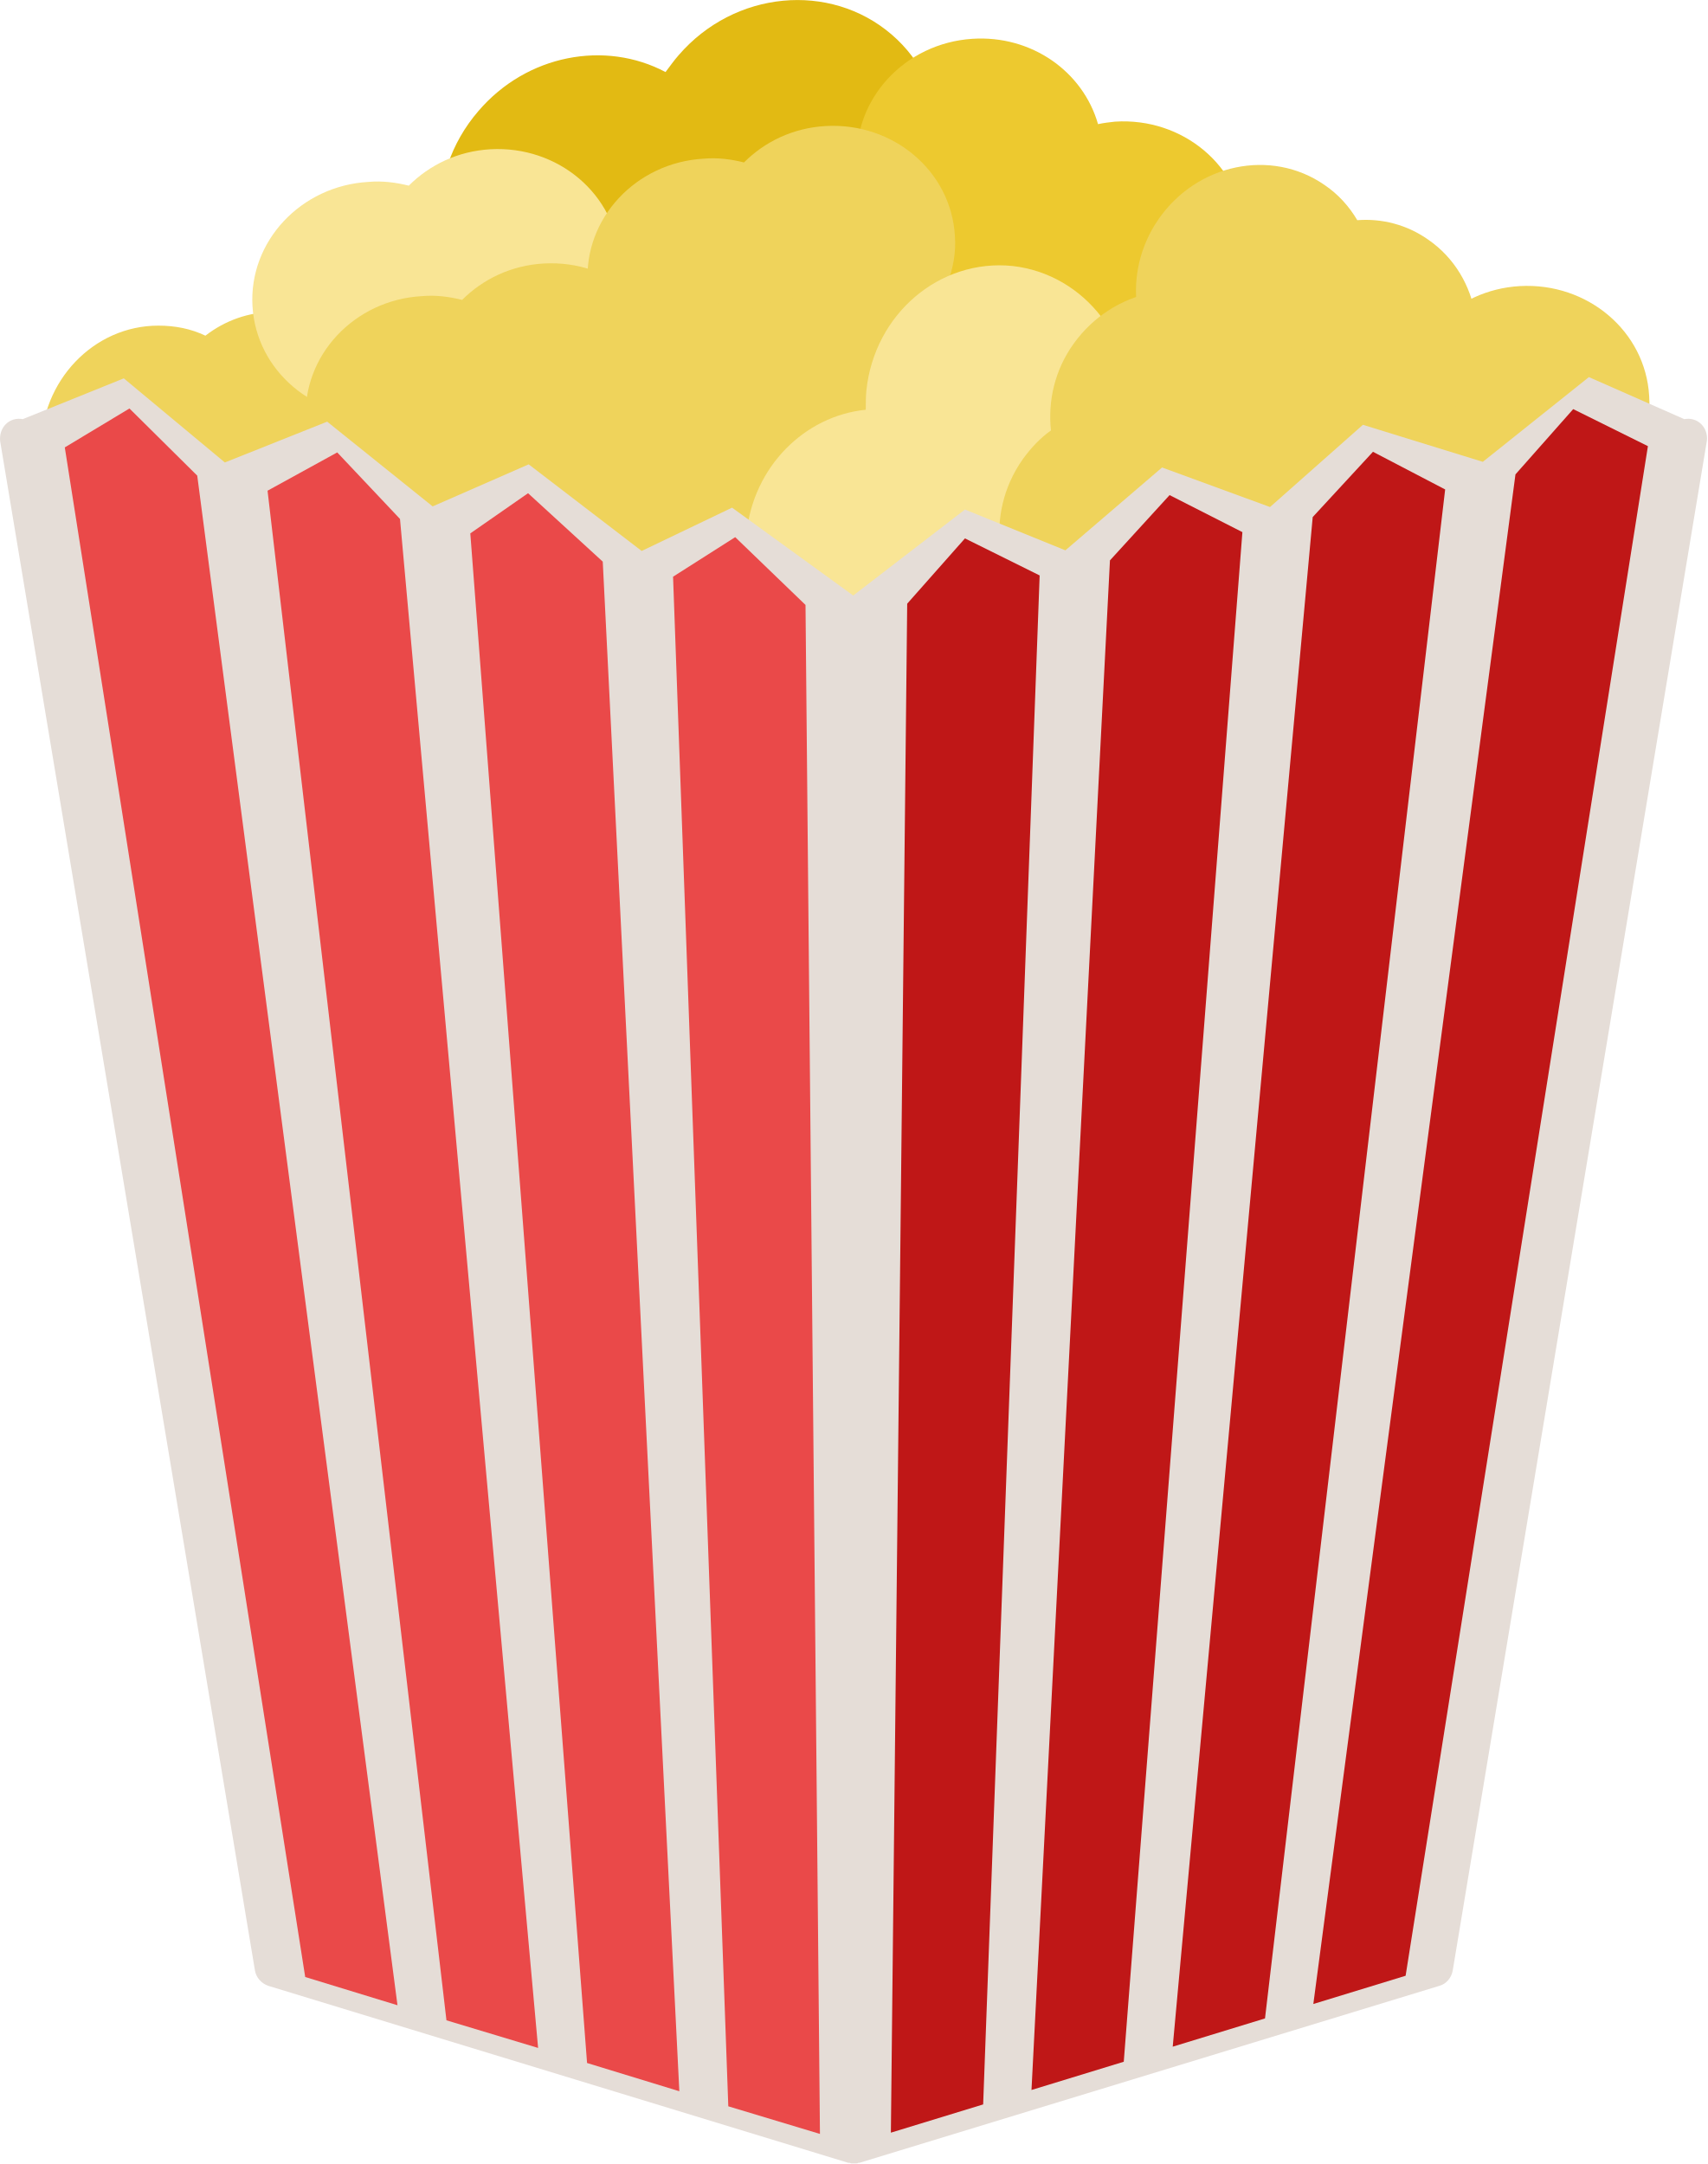
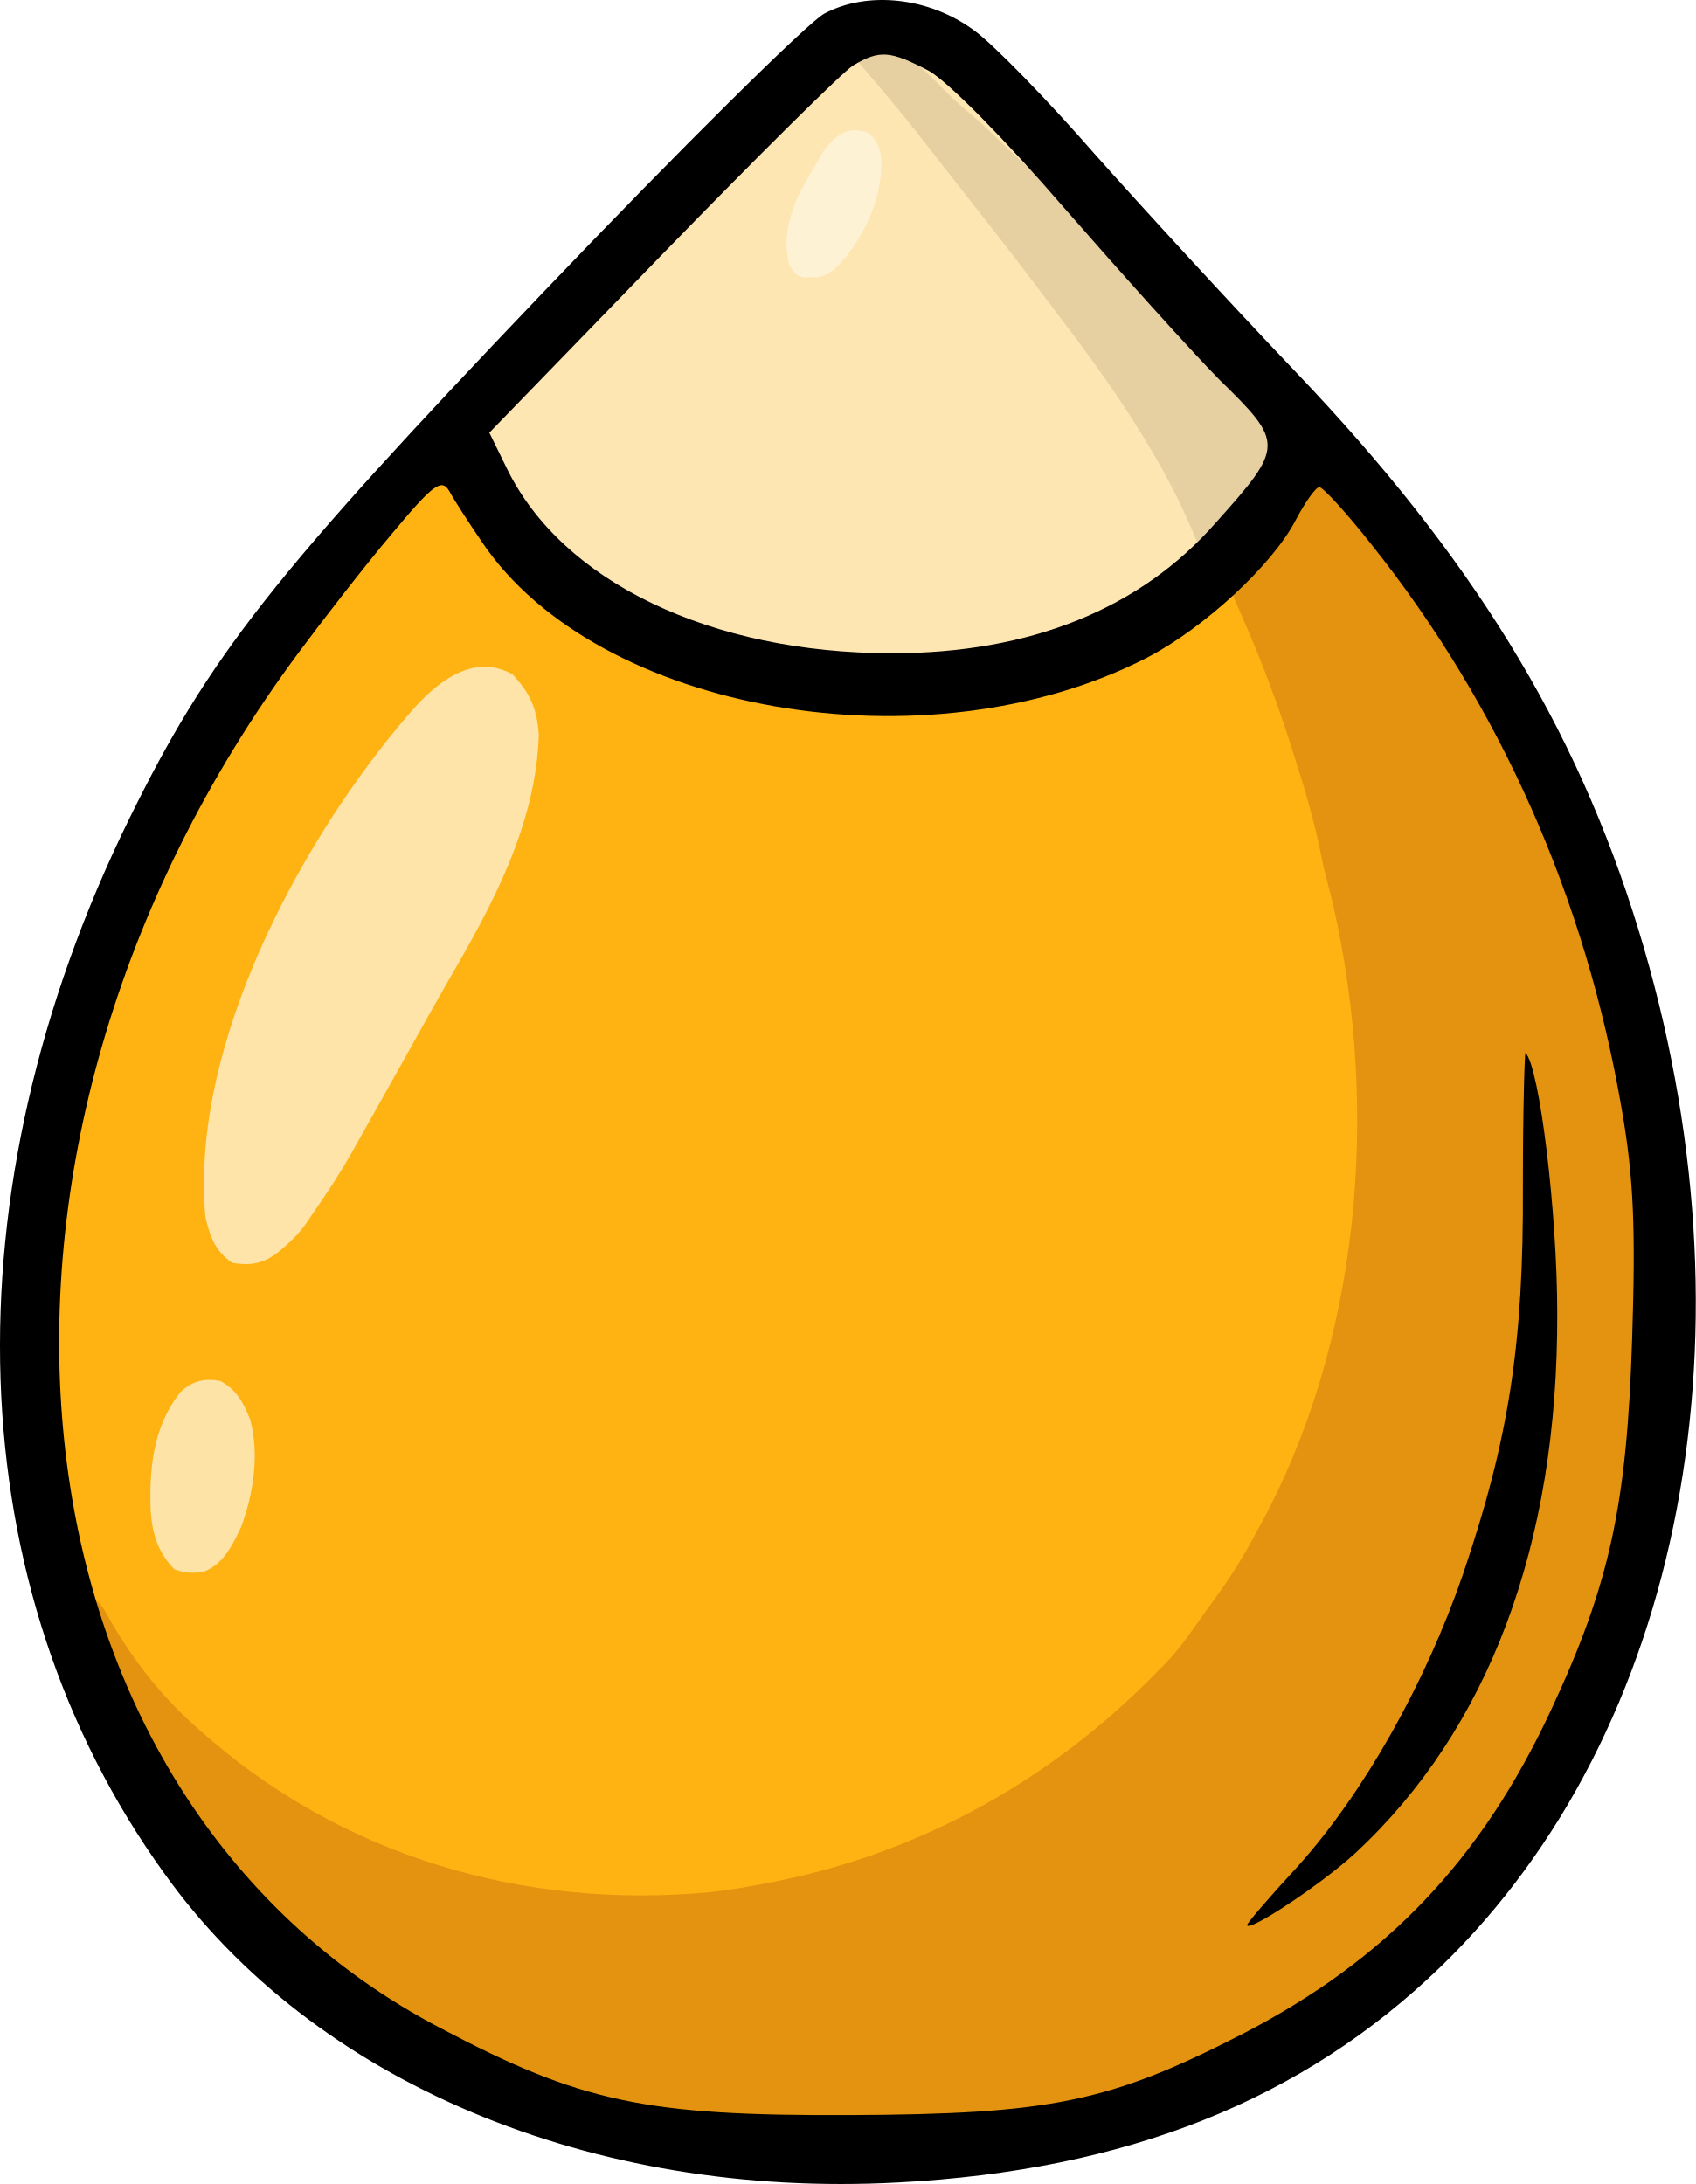
- <svg xmlns="http://www.w3.org/2000/svg" width="272.086px" height="344.772px" version="1.1" id="Layer_1" viewBox="112.178 76.320 272.086 344.772" xml:space="preserve">
-   <path style="fill:#E2BA13;" d="M188.4,94c-8.9,10.3-8.1,25.6,1.7,34c4,3.4,8.8,5.2,13.7,5.5c1.3,2.9,3.3,5.5,5.8,7.7  c9.8,8.5,25,7,33.9-3.3c4.2-4.9,6.3-11,6.2-16.9c2.2-1.4,4.3-3.1,6.2-5.2c8.9-10.3,8.1-25.6-1.7-34s-25-7-33.9,3.3  c-0.8,0.9-1.4,1.8-2.1,2.7C208.6,82.7,196.1,85,188.4,94z" />
-   <path style="fill:#EDC92F;" d="M267.1,82.5c-10.8,0.7-19,9.6-18.4,19.9c0.3,4.1,1.9,7.9,4.5,10.8c-0.9,2.4-1.3,4.9-1.2,7.6  c0.6,10.3,9.9,18.1,20.7,17.4c5.2-0.3,9.7-2.5,13-5.8c2,0.5,4.2,0.7,6.4,0.6c10.8-0.7,19-9.6,18.4-19.9s-9.9-18.1-20.7-17.4  c-0.9,0.1-1.8,0.2-2.7,0.4C284.7,87.7,276.5,81.9,267.1,82.5z" />
-   <path style="fill:#EFD35B;" d="M174.7,145.6c0-10.8-8.4-19.6-18.7-19.6c-4.2,0-8,1.4-11.1,3.8c-2.3-1.1-4.8-1.6-7.5-1.6  c-10.3,0-18.7,8.8-18.7,19.6c0,5.2,1.9,9.9,5,13.4c-0.6,2-1,4.1-1,6.3c0,10.8,8.4,19.6,18.7,19.6s18.7-8.8,18.7-19.6  c0-0.9-0.1-1.8-0.2-2.7C168.4,162.8,174.7,155,174.7,145.6z" />
-   <path style="fill:#F9E595;" d="M195.7,155.9c10.8-0.6,19.1-9.5,18.5-19.8c-0.2-4.2-1.9-7.9-4.5-10.9c0.9-2.4,1.4-4.9,1.2-7.6  c-0.6-10.3-9.8-18.1-20.6-17.5c-5.2,0.3-9.7,2.5-13,5.8c-2-0.5-4.2-0.8-6.4-0.6c-10.8,0.6-19.1,9.5-18.5,19.8s9.8,18.1,20.6,17.5  c0.9-0.1,1.8-0.2,2.7-0.3C178.1,150.5,186.3,156.4,195.7,155.9z" />
-   <g>
-     <path style="fill:#EFD35B;" d="M359.7,177.7c10.8-0.6,19.1-9.5,18.5-19.8c-0.2-4.2-1.9-7.9-4.5-10.9c0.9-2.4,1.4-4.9,1.2-7.6   c-0.6-10.3-9.8-18.1-20.6-17.5c-5.2,0.3-9.7,2.5-13,5.8c-2-0.5-4.2-0.8-6.4-0.6c-10.8,0.6-19.1,9.5-18.5,19.8s9.8,18.1,20.6,17.5   c0.9-0.1,1.8-0.2,2.7-0.3C342.1,172.4,350.3,178.3,359.7,177.7z" />
-     <path style="fill:#EFD35B;" d="M204.2,174.1c10.8-0.6,19.1-9.5,18.5-19.8c-0.2-4.2-1.9-7.9-4.5-10.9c0.9-2.4,1.4-4.9,1.2-7.6   c-0.6-10.3-9.8-18.1-20.6-17.5c-5.2,0.3-9.7,2.5-13,5.8c-2-0.5-4.2-0.8-6.4-0.6c-10.8,0.6-19.1,9.5-18.5,19.8s9.8,18.1,20.6,17.5   c0.9-0.1,1.8-0.2,2.7-0.3C186.6,168.8,194.8,174.6,204.2,174.1z" />
-     <path style="fill:#EFD35B;" d="M249.1,152.2c10.8-0.6,19.1-9.5,18.5-19.8c-0.2-4.1-1.9-7.9-4.5-10.9c0.9-2.4,1.4-4.9,1.2-7.6   c-0.6-10.3-9.8-18.1-20.6-17.5c-5.2,0.3-9.7,2.5-13,5.8c-2-0.5-4.2-0.8-6.4-0.6c-10.8,0.6-19.1,9.5-18.5,19.8s9.8,18.1,20.6,17.5   c0.9-0.1,1.8-0.2,2.7-0.3C231.5,146.9,239.7,152.8,249.1,152.2z" />
-     <path style="fill:#EFD35B;" d="M343.9,141.2c6.1-8.9,4.2-20.9-4.2-26.7c-3.4-2.4-7.4-3.4-11.3-3.1c-1.3-2.2-3-4.1-5.2-5.6   c-8.5-5.9-20.4-3.4-26.5,5.5c-2.9,4.2-4,9.2-3.4,13.8c-1.7,1.3-3.2,2.8-4.4,4.6c-6.1,8.9-4.2,20.9,4.3,26.7   c8.5,5.9,20.4,3.4,26.5-5.5c0.5-0.8,1-1.5,1.4-2.3C328.9,151.8,338.6,149,343.9,141.2z" />
-     <path style="fill:#EFD35B;" d="M258.2,145.6c1.3-10.7-6-20.4-16.2-21.7c-4.1-0.5-8.1,0.5-11.5,2.5c-2.2-1.3-4.6-2.2-7.2-2.5   c-10.2-1.2-19.6,6.5-20.9,17.2c-0.6,5.1,0.7,10,3.4,13.9c-0.9,1.9-1.5,4-1.8,6.2c-1.3,10.7,6,20.4,16.2,21.7   c10.2,1.2,19.6-6.5,20.9-17.2c0.1-0.9,0.2-1.8,0.1-2.7C249.8,162,257.1,155,258.2,145.6z" />
+ <svg xmlns="http://www.w3.org/2000/svg" version="1.0" width="230.326pt" height="296.696pt" viewBox="0 0 230.326 296.696" preserveAspectRatio="xMidYMid" id="svg4">
+   <defs id="defs4" />
+   <path d="m 124.19,3.178 c 0,0.241 0,0.481 0,0.729 0.293,0.034 0.587,0.069 0.889,0.104 5.992,1.306 10.864,6.663 15.033,11.014 0.175,0.183 0.351,0.365 0.531,0.553 0.501,0.523 0.998,1.05 1.496,1.577 0.292,0.309 0.583,0.618 0.884,0.936 0.63,0.761 0.63,0.761 0.63,1.49 0.344,0.12 0.688,0.241 1.043,0.365 0.514,0.603 1.003,1.23 1.477,1.868 1.106,1.455 2.232,2.797 3.505,4.089 0.82,0.856 1.565,1.774 2.322,2.693 1.296,1.554 2.633,3.069 3.97,4.585 0.361,0.41 0.721,0.82 1.08,1.231 3.035,3.472 6.175,6.829 9.347,10.162 0.195,0.206 0.391,0.412 0.592,0.624 0.569,0.599 1.139,1.196 1.709,1.793 0.25,0.263 0.25,0.263 0.505,0.532 0.941,0.981 1.91,1.913 2.914,2.823 1.415,1.288 2.747,2.646 4.07,4.038 0.239,0.25 0.478,0.5 0.724,0.758 0.5,0.524 1,1.049 1.499,1.574 0.76,0.8 1.523,1.597 2.285,2.395 0.489,0.513 0.977,1.026 1.466,1.539 0.226,0.236 0.451,0.472 0.684,0.715 0.986,1.039 1.929,2.077 2.803,3.222 0.249,0.306 0.499,0.611 0.756,0.926 0.229,0 0.459,0 0.695,0 0.044,0.312 0.044,0.312 0.09,0.629 0.334,1.074 0.86,1.609 1.605,2.424 2.646,2.992 5.001,6.249 7.3,9.54 0.415,0.587 0.415,0.587 1.085,1.259 0.378,0.602 0.746,1.21 1.108,1.823 1.022,1.705 2.092,3.36 3.209,4.998 0.548,0.834 0.548,0.834 1.075,1.851 0.255,0.399 0.255,0.399 0.516,0.806 0.344,0 0.688,0 1.043,0 0,0.481 0,0.962 0,1.458 0.265,0.664 0.265,0.664 0.665,1.311 0.147,0.257 0.295,0.514 0.447,0.779 0.163,0.28 0.327,0.56 0.495,0.849 10.209,18.01 10.209,18.01 10.209,21.848 0.229,0.12 0.459,0.241 0.695,0.365 0.249,0.724 0.491,1.45 0.711,2.183 0.321,1.061 0.662,2.113 1.008,3.164 5.927,17.986 5.927,17.986 5.927,22.721 0.229,0.12 0.459,0.241 0.695,0.365 0.171,0.898 0.171,0.898 0.304,2.164 0.203,1.822 0.435,3.632 0.72,5.442 0.06,0.387 0.12,0.773 0.182,1.172 0.117,0.747 0.237,1.494 0.359,2.24 1.134,7.361 1.332,14.826 1.306,22.269 -0.005,1.29 1e-5,2.579 0.006,3.869 0.002,3.972 -0.065,7.781 -0.79,11.69 -0.129,0.929 -0.254,1.857 -0.375,2.787 -3.242,24.15 -12.359,48.632 -29.515,65.743 -0.272,0.286 -0.545,0.571 -0.825,0.866 -0.301,0.316 -0.602,0.632 -0.912,0.957 -0.22,0.24 -0.441,0.479 -0.668,0.726 -4.953,5.324 -10.925,9.778 -17.057,13.49 -0.233,0.141 -0.465,0.283 -0.705,0.428 -18.006,10.872 -18.006,10.872 -25.709,10.872 -0.115,0.241 -0.229,0.481 -0.348,0.729 -0.714,0.198 -0.714,0.198 -1.656,0.352 -1.458,0.253 -2.907,0.525 -4.355,0.834 -0.369,0.078 -0.737,0.156 -1.117,0.237 -0.756,0.161 -1.512,0.323 -2.267,0.484 -1.846,0.391 -3.68,0.76 -5.549,1.009 0,0.241 0,0.481 0,0.729 -0.701,-0.107 -1.403,-0.214 -2.104,-0.32 -0.704,-0.106 -0.704,-0.106 -1.371,0.32 -1.03,0.08 -2.053,0.139 -3.085,0.182 -0.484,0.021 -0.484,0.021 -0.978,0.043 -0.706,0.031 -1.413,0.061 -2.119,0.09 -1.125,0.049 -2.25,0.107 -3.375,0.166 -9.984,0.489 -19.796,-0.099 -29.717,-1.21 0,0.12 0,0.241 0,0.365 -0.573,0 -1.147,0 -1.738,0 0.115,-0.241 0.229,-0.481 0.348,-0.729 -0.237,-0.042 -0.474,-0.084 -0.718,-0.127 -12.816,-2.296 -24.875,-6.224 -36.458,-12.44 -1.826,-0.994 -1.826,-0.994 -3.835,-1.285 0,-0.361 0,-0.722 0,-1.094 -0.823,-0.604 -1.632,-1.137 -2.498,-1.663 -2.374,-1.486 -4.521,-3.114 -6.652,-4.958 -0.932,-0.807 -0.932,-0.807 -2.319,-0.669 -0.014,-0.201 -0.028,-0.402 -0.042,-0.609 -0.46,-1.279 -1.422,-1.933 -2.413,-2.762 -1.993,-1.729 -3.866,-3.546 -5.691,-5.468 -0.226,-0.236 -0.451,-0.473 -0.684,-0.717 -1.336,-1.417 -2.593,-2.876 -3.802,-4.415 -0.612,-0.649 -1.171,-0.98 -1.966,-1.339 0,-0.361 0,-0.722 0,-1.094 -0.338,-0.672 -0.338,-0.672 -0.804,-1.321 -0.149,-0.223 -0.298,-0.445 -0.452,-0.675 -0.492,-0.658 -0.492,-0.658 -1.525,-0.92 0,-0.361 0,-0.722 0,-1.094 -0.656,-0.779 -1.197,-1.357 -2.085,-1.823 -0.067,-0.39 -0.067,-0.39 -0.134,-0.789 -0.268,-1.298 -0.865,-2.256 -1.538,-3.358 -1.685,-2.837 -3.142,-5.783 -4.588,-8.76 -0.17,-0.348 -0.34,-0.696 -0.515,-1.055 -0.227,-0.469 -0.227,-0.469 -0.458,-0.947 -0.394,-0.812 -0.394,-0.812 -1.107,-1.495 -0.808,-1.271 -0.846,-2.147 -1.043,-3.645 -0.339,-1.027 -0.339,-1.027 -0.695,-1.823 -0.229,0 -0.459,0 -0.695,0 -0.115,-0.481 -0.229,-0.962 -0.348,-1.458 -0.229,0 -0.459,0 -0.695,0 0.348,-1.094 0.348,-1.094 0.695,-1.458 -0.151,-0.455 -0.151,-0.455 -0.304,-0.918 -0.194,-0.594 -0.194,-0.594 -0.391,-1.2 -0.129,-0.393 -0.258,-0.787 -0.391,-1.192 -0.304,-1.064 -0.304,-1.064 -0.304,-2.157 -0.344,-0.12 -0.688,-0.241 -1.043,-0.365 -0.413,-1.299 -0.413,-1.299 -0.695,-2.552 0.229,0 0.459,0 0.695,0 -0.172,-0.12 -0.344,-0.241 -0.521,-0.365 -0.68,-0.951 -0.559,-1.664 -0.512,-2.816 -0.016,-1.412 -0.368,-2.748 -0.705,-4.109 -0.229,0 -0.459,0 -0.695,0 -0.192,-2.14 -0.37,-4.281 -0.521,-6.425 -0.148,-3.16 -0.148,-3.16 -0.703,-6.248 -0.244,-1.198 -0.217,-2.392 -0.217,-3.612 -0.001,-0.28 -0.002,-0.56 -0.003,-0.848 -0.003,-0.923 -0.004,-1.847 -0.004,-2.77 -9.72e-4,-0.642 -0.002,-1.284 -0.003,-1.925 -0.002,-1.344 -0.003,-2.688 -0.002,-4.032 3.3e-5,-1.725 -0.005,-3.45 -0.011,-5.175 -0.004,-1.325 -0.005,-2.649 -0.004,-3.974 -3.47e-4,-0.636 -0.002,-1.273 -0.005,-1.909 -0.003,-0.888 -0.002,-1.775 -3.1e-4,-2.663 -0.002,-0.264 -0.004,-0.529 -0.006,-0.801 0.011,-1.819 0.011,-1.819 0.785,-2.631 0.192,-0.702 0.192,-0.702 0.296,-1.509 0.045,-0.3 0.09,-0.601 0.136,-0.91 0.044,-0.314 0.088,-0.629 0.133,-0.953 0.047,-0.309 0.093,-0.617 0.141,-0.936 0.235,-1.617 0.393,-3.165 0.337,-4.806 0.229,0 0.459,0 0.695,0 0.115,-1.684 0.229,-3.368 0.348,-5.103 0.229,0 0.459,0 0.695,0 0.043,-0.568 0.043,-0.568 0.087,-1.148 0.276,-2.316 0.996,-4.512 1.651,-6.735 0.255,-0.87 0.508,-1.741 0.76,-2.611 0.169,-0.573 0.169,-0.573 0.341,-1.159 0.286,-1.094 0.478,-2.171 0.637,-3.293 0.229,0 0.459,0 0.695,0 0.045,-0.263 0.09,-0.526 0.137,-0.797 0.358,-1.738 0.986,-3.372 1.58,-5.035 0.205,-0.574 0.205,-0.574 0.413,-1.16 1.4,-3.85 3.063,-7.551 4.822,-11.233 -0.229,-0.12 -0.459,-0.241 -0.695,-0.365 0.344,0 0.688,0 1.043,0 0.074,-0.284 0.149,-0.568 0.225,-0.86 0.636,-1.796 1.525,-3.401 2.425,-5.063 0.353,-0.654 0.706,-1.309 1.056,-1.965 0.156,-0.288 0.311,-0.575 0.472,-0.872 0.391,-0.693 0.391,-0.693 0.34,-1.446 0.342,-0.37 0.69,-0.734 1.043,-1.094 0.267,-0.412 0.521,-0.835 0.762,-1.264 0.135,-0.238 0.269,-0.476 0.408,-0.722 0.206,-0.37 0.206,-0.37 0.416,-0.748 0.275,-0.49 0.551,-0.98 0.827,-1.469 0.181,-0.325 0.181,-0.325 0.366,-0.656 0.332,-0.578 0.688,-1.141 1.045,-1.702 -0.115,-0.241 -0.229,-0.481 -0.348,-0.729 0.209,-0.087 0.418,-0.174 0.633,-0.263 0.934,-0.574 1.216,-1.101 1.757,-2.083 1.191,-2.047 2.506,-3.973 3.867,-5.901 0.303,-0.43 0.303,-0.43 0.612,-0.869 1.707,-2.411 3.461,-4.781 5.239,-7.135 0.294,-0.392 0.588,-0.785 0.882,-1.178 0.152,-0.199 0.304,-0.398 0.46,-0.603 0.749,-1.005 1.335,-1.826 1.495,-3.111 0.203,-0.026 0.405,-0.053 0.614,-0.08 1.066,-0.391 1.402,-0.982 2.08,-1.925 1.417,-1.883 2.921,-3.638 4.496,-5.377 0.239,-0.264 0.478,-0.528 0.724,-0.8 0.485,-0.535 0.97,-1.07 1.456,-1.605 0.887,-0.982 1.764,-1.973 2.64,-2.965 1.68,-1.901 3.372,-3.788 5.107,-5.634 0.454,-0.484 0.454,-0.484 0.918,-0.978 0.733,-0.685 0.733,-0.685 1.428,-0.685 0.072,-0.203 0.143,-0.406 0.217,-0.615 0.525,-0.926 1.152,-1.486 1.962,-2.14 0.834,-0.729 1.578,-1.537 2.339,-2.348 1.823,-1.94 3.646,-3.844 5.623,-5.612 0.633,-0.586 1.219,-1.201 1.806,-1.838 0.912,-0.934 0.912,-0.934 1.607,-0.934 0.115,-0.361 0.229,-0.722 0.348,-1.094 0.518,-0.536 0.518,-0.536 1.191,-1.116 1.799,-1.602 3.454,-3.339 5.12,-5.091 0.333,-0.349 0.666,-0.698 0.999,-1.047 0.694,-0.727 1.387,-1.455 2.079,-2.183 0.881,-0.926 1.763,-1.85 2.645,-2.773 0.687,-0.719 1.373,-1.439 2.058,-2.159 0.481,-0.504 0.962,-1.008 1.443,-1.512 1.543,-1.624 3.037,-3.268 4.461,-5.007 0.623,-0.76 1.269,-1.493 1.925,-2.221 0.238,-0.265 0.477,-0.53 0.722,-0.804 0.24,-0.266 0.48,-0.532 0.728,-0.807 0.246,-0.273 0.491,-0.546 0.744,-0.828 1.298,-1.443 1.298,-1.443 1.95,-2.157 0.183,-0.208 0.366,-0.417 0.555,-0.632 0.488,-0.462 0.488,-0.462 1.183,-0.462 0,-0.241 0,-0.481 0,-0.729 1.213,-1.17 2.529,-2.211 3.823,-3.281 0.335,-0.297 0.335,-0.297 0.677,-0.599 5.226,-4.471 10.532,-5.366 17.048,-5.233 z M 3.936,202.935 c 0,0.601 0,1.203 0,1.823 0.115,0 0.229,0 0.348,0 0,-0.601 0,-1.203 0,-1.823 -0.115,0 -0.229,0 -0.348,0 z m 2.433,11.665 c 0.348,1.094 0.348,1.094 0.348,1.094 z m 0.348,1.458 c 0.348,0.729 0.348,0.729 0.348,0.729 z m 2.433,7.655 c 0.348,0.729 0.348,0.729 0.348,0.729 z" fill="#feb313" id="path1-3" style="stroke-width:0.356" />
+   <path d="m 181.917,59.865 c 3.643,3.18 6.571,7.125 9.476,11.075 0.153,0.205 0.305,0.411 0.462,0.622 19.333,26.028 31.587,58.233 34.527,91.536 0.026,0.29 0.051,0.579 0.078,0.878 0.171,2.079 0.244,4.155 0.286,6.242 0.009,0.457 0.02,0.915 0.03,1.386 0.475,25.93 -3.779,52.354 -16.796,74.556 -0.376,0.643 -0.376,0.643 -0.76,1.299 -5.758,9.571 -12.917,18.477 -21.472,25.201 -0.238,0.19 -0.476,0.381 -0.721,0.577 -14.049,11.219 -30.113,17.786 -47.252,20.881 -0.329,0.06 -0.659,0.12 -0.998,0.181 -7.145,1.196 -14.314,1.45 -21.531,1.425 -0.429,-4e-4 -0.858,-10e-4 -1.3,-0.002 -6.862,-0.017 -13.606,-0.271 -20.409,-1.308 -0.379,-0.057 -0.757,-0.114 -1.148,-0.173 -16.005,-2.517 -32.303,-8.49 -45.504,-18.812 -0.22,-0.172 -0.439,-0.343 -0.665,-0.52 -7.698,-6.055 -14.844,-12.87 -20.474,-21.234 -0.313,-0.455 -0.625,-0.911 -0.938,-1.366 -6.577,-9.68 -13.177,-21.873 -15.098,-33.836 0.151,-0.935 0.151,-0.935 0.364,-1.582 1.377,0.581 1.844,1.3 2.574,2.67 3.091,5.48 7.057,10.665 11.64,14.733 0.189,0.17 0.378,0.34 0.572,0.516 19.514,17.561 44.562,24.617 69.642,22.234 2.86,-0.312 5.687,-0.811 8.511,-1.391 0.586,-0.118 0.586,-0.118 1.184,-0.238 19.355,-4.027 37.054,-13.881 51.3,-28.636 0.238,-0.238 0.476,-0.475 0.722,-0.72 2.011,-2.063 3.646,-4.491 5.326,-6.866 0.487,-0.685 0.981,-1.364 1.477,-2.041 1.921,-2.634 3.658,-5.34 5.213,-8.249 0.263,-0.491 0.529,-0.98 0.798,-1.468 13.702,-24.932 16.391,-56.539 10.046,-84.467 -0.276,-1.158 -0.569,-2.308 -0.873,-3.458 -0.36,-1.368 -0.653,-2.746 -0.937,-4.135 -0.874,-4.231 -2.086,-8.301 -3.39,-12.397 -0.111,-0.353 -0.223,-0.705 -0.337,-1.069 -1.985,-6.273 -4.257,-12.312 -6.899,-18.296 -0.167,-0.386 -0.335,-0.772 -0.507,-1.169 -0.229,-0.521 -0.229,-0.521 -0.463,-1.053 -0.335,-0.959 -0.335,-0.959 -0.335,-2.541 0.669,-0.708 0.669,-0.708 1.595,-1.434 5.694,-4.737 9.452,-10.88 12.984,-17.552 z" fill="#e3930f" id="path3-3" style="stroke-width:0.38" />
+   <g transform="matrix(0.1196745,0,0,-0.1253723,-74.75244,350.7706)" fill="#000000" stroke="none" id="g4">
+     <path d="m 1683.488,2772.785 c 39.36,-22.8 74.525,-54.666 103.703,-89.46 5.428,-6.31 11.14,-12.125 17.08,-17.953 10.061,-9.915 19.343,-20.296 28.559,-30.996 8.282,-9.463 16.781,-18.718 25.298,-27.968 10.031,-10.9 20.005,-21.828 29.663,-33.062 16.728,-19.296 34.357,-37.785 51.832,-56.4 5.949,-6.37 11.87,-12.763 17.777,-19.173 28.211,-30.547 57.158,-60.27 86.587,-89.641 7.344,-7.333 14.67,-14.685 21.994,-22.038 4.759,-4.761 9.519,-9.521 14.279,-14.28 2.143,-2.152 4.286,-4.304 6.494,-6.521 14.692,-14.631 29.963,-28.426 45.706,-41.914 -8.709,-46.36 -42.422,-87.683 -74.053,-121.298 -2.942,-3.214 -5.884,-6.428 -8.915,-9.74 -89.296,-93.841 -226.997,-138.009 -354.15,-142.857 -16.919,-0.412 -33.828,-0.45 -50.751,-0.344 -10.3,0.054 -20.596,10e-5 -30.896,-0.064 -58.757,-0.065 -115.846,6.458 -172.957,20.545 -3.488,0.854 -6.976,1.708 -10.57,2.588 -114.134,29.099 -217.87,89.695 -280.514,192.284 -23.655,40.026 -23.655,40.026 -23.628,56.898 4.984,12.972 13.806,20.752 23.759,30.206 1.993,1.943 3.986,3.885 6.038,5.886 12.274,11.884 24.858,23.327 37.878,34.388 9.938,8.797 19.114,18.323 28.348,27.85 6.409,6.253 12.841,12.005 19.65,17.789 20.207,17.652 38.953,36.807 57.888,55.798 4.055,4.057 8.111,8.114 12.167,12.17 8.461,8.465 16.917,16.936 25.368,25.411 10.77,10.8 21.554,21.584 32.343,32.364 8.366,8.363 16.725,16.733 25.081,25.106 3.971,3.977 7.944,7.952 11.92,11.924 18.731,18.721 37.284,37.432 54.493,57.589 8.022,9.287 16.561,18.04 25.167,26.782 1.821,1.85 3.643,3.701 5.519,5.607 3.819,3.869 7.643,7.733 11.472,11.593 3.846,3.889 7.676,7.792 11.492,11.711 45.584,46.812 100.816,91.486 168.877,59.22 z" fill="#fee6b3" id="path4" style="stroke-width:3.368" />
+     <path d="m 1573.938,2777.222 c 50.017,-5.726 97.615,-52.968 128.685,-82.916 6.886,-6.468 14.113,-12.443 21.635,-18.424 12.656,-10.108 24.333,-20.692 35.926,-31.601 10.418,-9.648 21.11,-19.084 31.824,-28.515 12.619,-11.113 25.166,-22.255 37.315,-33.708 21.043,-19.673 43.219,-38.523 65.202,-57.502 7.484,-6.495 14.933,-13.013 22.363,-19.548 35.488,-31.143 71.903,-61.448 108.923,-91.393 9.239,-7.477 18.454,-14.972 27.668,-22.468 5.986,-4.854 11.974,-9.707 17.963,-14.56 2.696,-2.194 5.391,-4.388 8.169,-6.648 18.482,-14.917 37.693,-28.981 57.497,-42.733 -2.671,-11.589 -5.74,-20.805 -12.72,-31.172 -1.724,-2.562 -3.448,-5.123 -5.225,-7.763 -1.851,-2.668 -3.702,-5.336 -5.609,-8.085 -1.895,-2.743 -3.789,-5.487 -5.742,-8.313 -36.807,-52.233 -36.807,-52.233 -59.328,-61.331 -11.93,-4.857 -19.608,-11.715 -28.88,-19.457 -3.384,-2.808 -6.768,-5.615 -10.255,-8.508 -2.555,-2.152 -5.109,-4.304 -7.741,-6.522 -7.615,9.267 -11.503,17.122 -15.658,27.607 -37.419,93.654 -102.163,180.483 -167.948,262.591 -6.165,7.702 -12.287,15.424 -18.385,23.161 -32.063,40.596 -65.18,80.629 -98.222,120.703 -8.546,10.371 -17.055,20.761 -25.501,31.186 -20.971,25.855 -42.831,51.086 -65.373,76.059 -15.628,17.35 -30.521,35.024 -45.051,52.991 2.795,0 5.589,0 8.469,0 0,2.267 0,4.535 0,6.87 z" fill="#e6cfa1" id="path8" style="stroke-width:3.814" />
+     <path d="M 1560,2783 C 1541,2773 1397,2637 1240,2480 934,2174 862,2087 771,1910 563,1505 577,1078 811,768 980,542 1296,415 1644,433 c 259,13 459,89 616,234 276,255 363,692 224,1124 -71,221 -190,405 -389,604 -72,72 -174,178 -228,236 -53,58 -115,119 -137,134 -51,36 -121,43 -170,18 z m 119,-62 c 22,-12 87,-75 153,-148 64,-70 143,-154 177,-187 73,-68 73,-72 -4,-154 -86,-94 -211,-142 -368,-142 -205,0 -374,77 -437,200 l -20,39 196,193 c 108,106 205,198 217,205 30,17 42,16 86,-6 z m -507,-511 c 131,-185 505,-247 754,-125 65,32 143,101 169,149 11,20 23,36 27,36 4,0 31,-28 59,-62 147,-176 243,-384 284,-611 14,-76 16,-131 12,-250 -6,-179 -25,-265 -92,-402 -79,-162 -186,-270 -350,-351 -151,-74 -218,-87 -445,-88 -233,-1 -306,14 -465,94 -505,252 -581,950 -162,1490 28,36 75,94 106,129 48,55 57,61 66,46 5,-9 22,-34 37,-55 z" id="path1" />
+     <path d="m 2353,1513 c 1,-171 -16,-275 -68,-421 -43,-119 -112,-236 -187,-316 -32,-33 -58,-62 -58,-64 0,-9 83,43 123,78 151,134 230,334 229,585 0,109 -20,266 -36,282 -1,2 -3,-63 -3,-144 z" id="path3" />
+     <path d="m 1610.8,2653.613 c 8.338,-8.048 12.135,-13.903 13.967,-26.536 1.427,-40.006 -13.87,-72.881 -35.847,-102.259 -11.052,-13.475 -20.441,-24.852 -36.814,-27.423 -2.45,-0.015 -4.899,-0.029 -7.423,-0.044 -2.458,-0.063 -4.916,-0.127 -7.448,-0.192 -8.55,1.723 -11.227,4.722 -16.466,12.721 -6.818,24.06 -2.889,43.128 5.338,65.72 7.459,17.191 16.946,32.391 26.816,47.753 2.122,3.589 4.244,7.177 6.431,10.874 15.138,18.921 29.325,27.732 51.447,19.385 z" fill="#fef2d5" id="path10" style="stroke-width:3.487" />
+     <path d="m 1206.433,2067.023 c 19.029,-19.682 27.603,-35.749 29.676,-64.953 -2.74,-96.901 -53.003,-185.237 -100.326,-263.035 -13.205,-21.728 -26.032,-43.729 -38.873,-65.726 -12.292,-21.046 -24.628,-42.061 -36.96,-63.077 -1.284,-2.19 -2.569,-4.38 -3.893,-6.637 -8.426,-14.361 -16.887,-28.695 -25.362,-43.02 -2.095,-3.571 -4.191,-7.141 -6.35,-10.82 -13.998,-23.58 -29.165,-45.675 -45.214,-67.548 -3.498,-4.973 -3.498,-4.973 -7.066,-10.046 -6.586,-9.031 -13.283,-15.616 -21.557,-22.666 -3.803,-3.284 -3.803,-3.284 -7.682,-6.634 -17.93,-14.013 -32.885,-17.017 -54.616,-13.37 -18.269,11.885 -24.977,26.748 -30.307,48.95 -1.522,12.36 -1.767,24.482 -1.684,36.948 0.02,3.451 0.043,6.902 0.066,10.458 4.221,180.347 127.802,386.1 240.654,507.154 30.035,31.068 68.826,55.947 109.495,34.021 z" fill="#fee4a8" id="path5" style="stroke-width:3.561" />
+     <path d="m 874.74,1301.468 c 18.271,-9.822 25.157,-21.667 33.674,-41.42 10.927,-37.877 3.761,-81.179 -10.102,-116.728 -10.726,-21.78 -21.452,-41.669 -43.777,-48.95 -12.173,-1.433 -20.813,-1.028 -32.412,3.295 -17.553,17.562 -24.628,37.036 -26.479,63.159 -1.818,48.044 3.377,91.425 33.543,128.333 13.801,12.827 27.962,15.311 45.553,12.311 z" fill="#fee3a7" id="path9" style="stroke-width:3.561" />
  </g>
-   <path style="fill:#F9E595;" d="M231.1,161.3c-1.3,12.2,7.1,23,18.7,24.3c4.7,0.5,9.2-0.6,12.9-3c2.5,1.5,5.2,2.4,8.2,2.8  c11.6,1.2,22-7.6,23.3-19.8c0.6-5.8-1-11.3-4-15.6c1-2.2,1.6-4.5,1.9-7c1.3-12.2-7.1-23-18.6-24.3c-11.6-1.2-22,7.6-23.3,19.8  c-0.1,1-0.1,2.1-0.1,3.1C240.3,142.6,232.2,150.7,231.1,161.3z" />
-   <path style="fill:#EFD35B;" d="M330.2,161.7c6.3-8.8,4.5-20.8-3.9-26.8c-3.4-2.4-7.3-3.5-11.3-3.3c-1.3-2.2-3-4.1-5.2-5.7  c-8.4-6-20.3-3.6-26.6,5.2c-3,4.2-4.1,9.1-3.6,13.8c-1.7,1.2-3.2,2.8-4.5,4.6c-6.2,8.8-4.5,20.8,3.9,26.8s20.3,3.6,26.6-5.2  c0.5-0.8,1-1.5,1.4-2.3C315,172.1,324.7,169.3,330.2,161.7z" />
-   <g>
-     <path style="fill:#E5DDD7;" d="M383.2,143.9c-0.7-0.7-1.7-1-2.7-0.8l-15.2-6.7l-16.9,13.5l-19.1-5.9l-14.8,13.1l-17.2-6.3   L281.9,164l-16-6.5l-17.8,13.7l-19.3-14l-14.4,6.9l-18-13.8l-15.3,6.7l-16.8-13.5L148,150l-16.1-13.4l-16.1,6.5   c-1-0.2-2,0.1-2.7,0.8s-1,1.7-0.9,2.7l40.6,243.7c0.2,1.1,1,2,2.1,2.4l92.4,28.2c0,0,0,0,0.1,0l0,0h0.1c0.1,0,0.2,0.1,0.3,0.1   s0.2,0,0.3,0h0.1l0,0l0,0h0.1c0.1,0,0.2,0,0.3,0c0.1,0,0.2,0,0.3-0.1h0.1l0,0c0,0,0,0,0.1,0l92.4-28.2c1.1-0.3,1.9-1.3,2.1-2.4   l40.5-243.8C384.2,145.6,383.9,144.6,383.2,143.9z" />
-     <path style="fill:#E5DDD7;" d="M248.1,418L248.1,418L248.1,418z" />
-     <path style="fill:#E5DDD7;" d="M248.1,418L248.1,418L248.1,418z" />
-     <polygon style="fill:#E5DDD7;" points="248.1,174.3 248.1,174.3 248.1,418 248.1,418 248.1,418  " />
-   </g>
-   <g>
-     <polygon style="fill:#EA4949;" points="122.5,147.6 160.8,391.3 175.5,395.8 143.6,152.1 132.8,141.4  " />
-     <polygon style="fill:#EA4949;" points="154.8,154.5 183.3,398.2 197.9,402.6 175.9,159 165.9,148.4  " />
-     <polygon style="fill:#EA4949;" points="187.1,161.3 205.7,405 220.4,409.5 208.2,165.8 196.3,154.9  " />
-     <polygon style="fill:#EA4949;" points="219.4,168.2 228.2,411.9 242.8,416.3 240.5,172.7 229.3,161.9  " />
-   </g>
-   <g>
-     <polygon style="fill:#BF1717;" points="256.7,172.5 254.1,416.1 268.8,411.6 277.8,168 265.9,162.1  " />
-     <polygon style="fill:#BF1717;" points="289,165.6 276.5,409.3 291.2,404.8 310.1,161.1 298.5,155.2  " />
-     <polygon style="fill:#BF1717;" points="321.3,158.7 299,402.4 313.7,397.9 342.4,154.3 330.9,148.3  " />
-     <polygon style="fill:#BF1717;" points="353.6,151.9 321.4,395.6 336.1,391.1 374.7,147.4 362.8,141.5  " />
-   </g>
+   <g id="layer1" transform="translate(-35.41633,-6.202107)" />
</svg>
